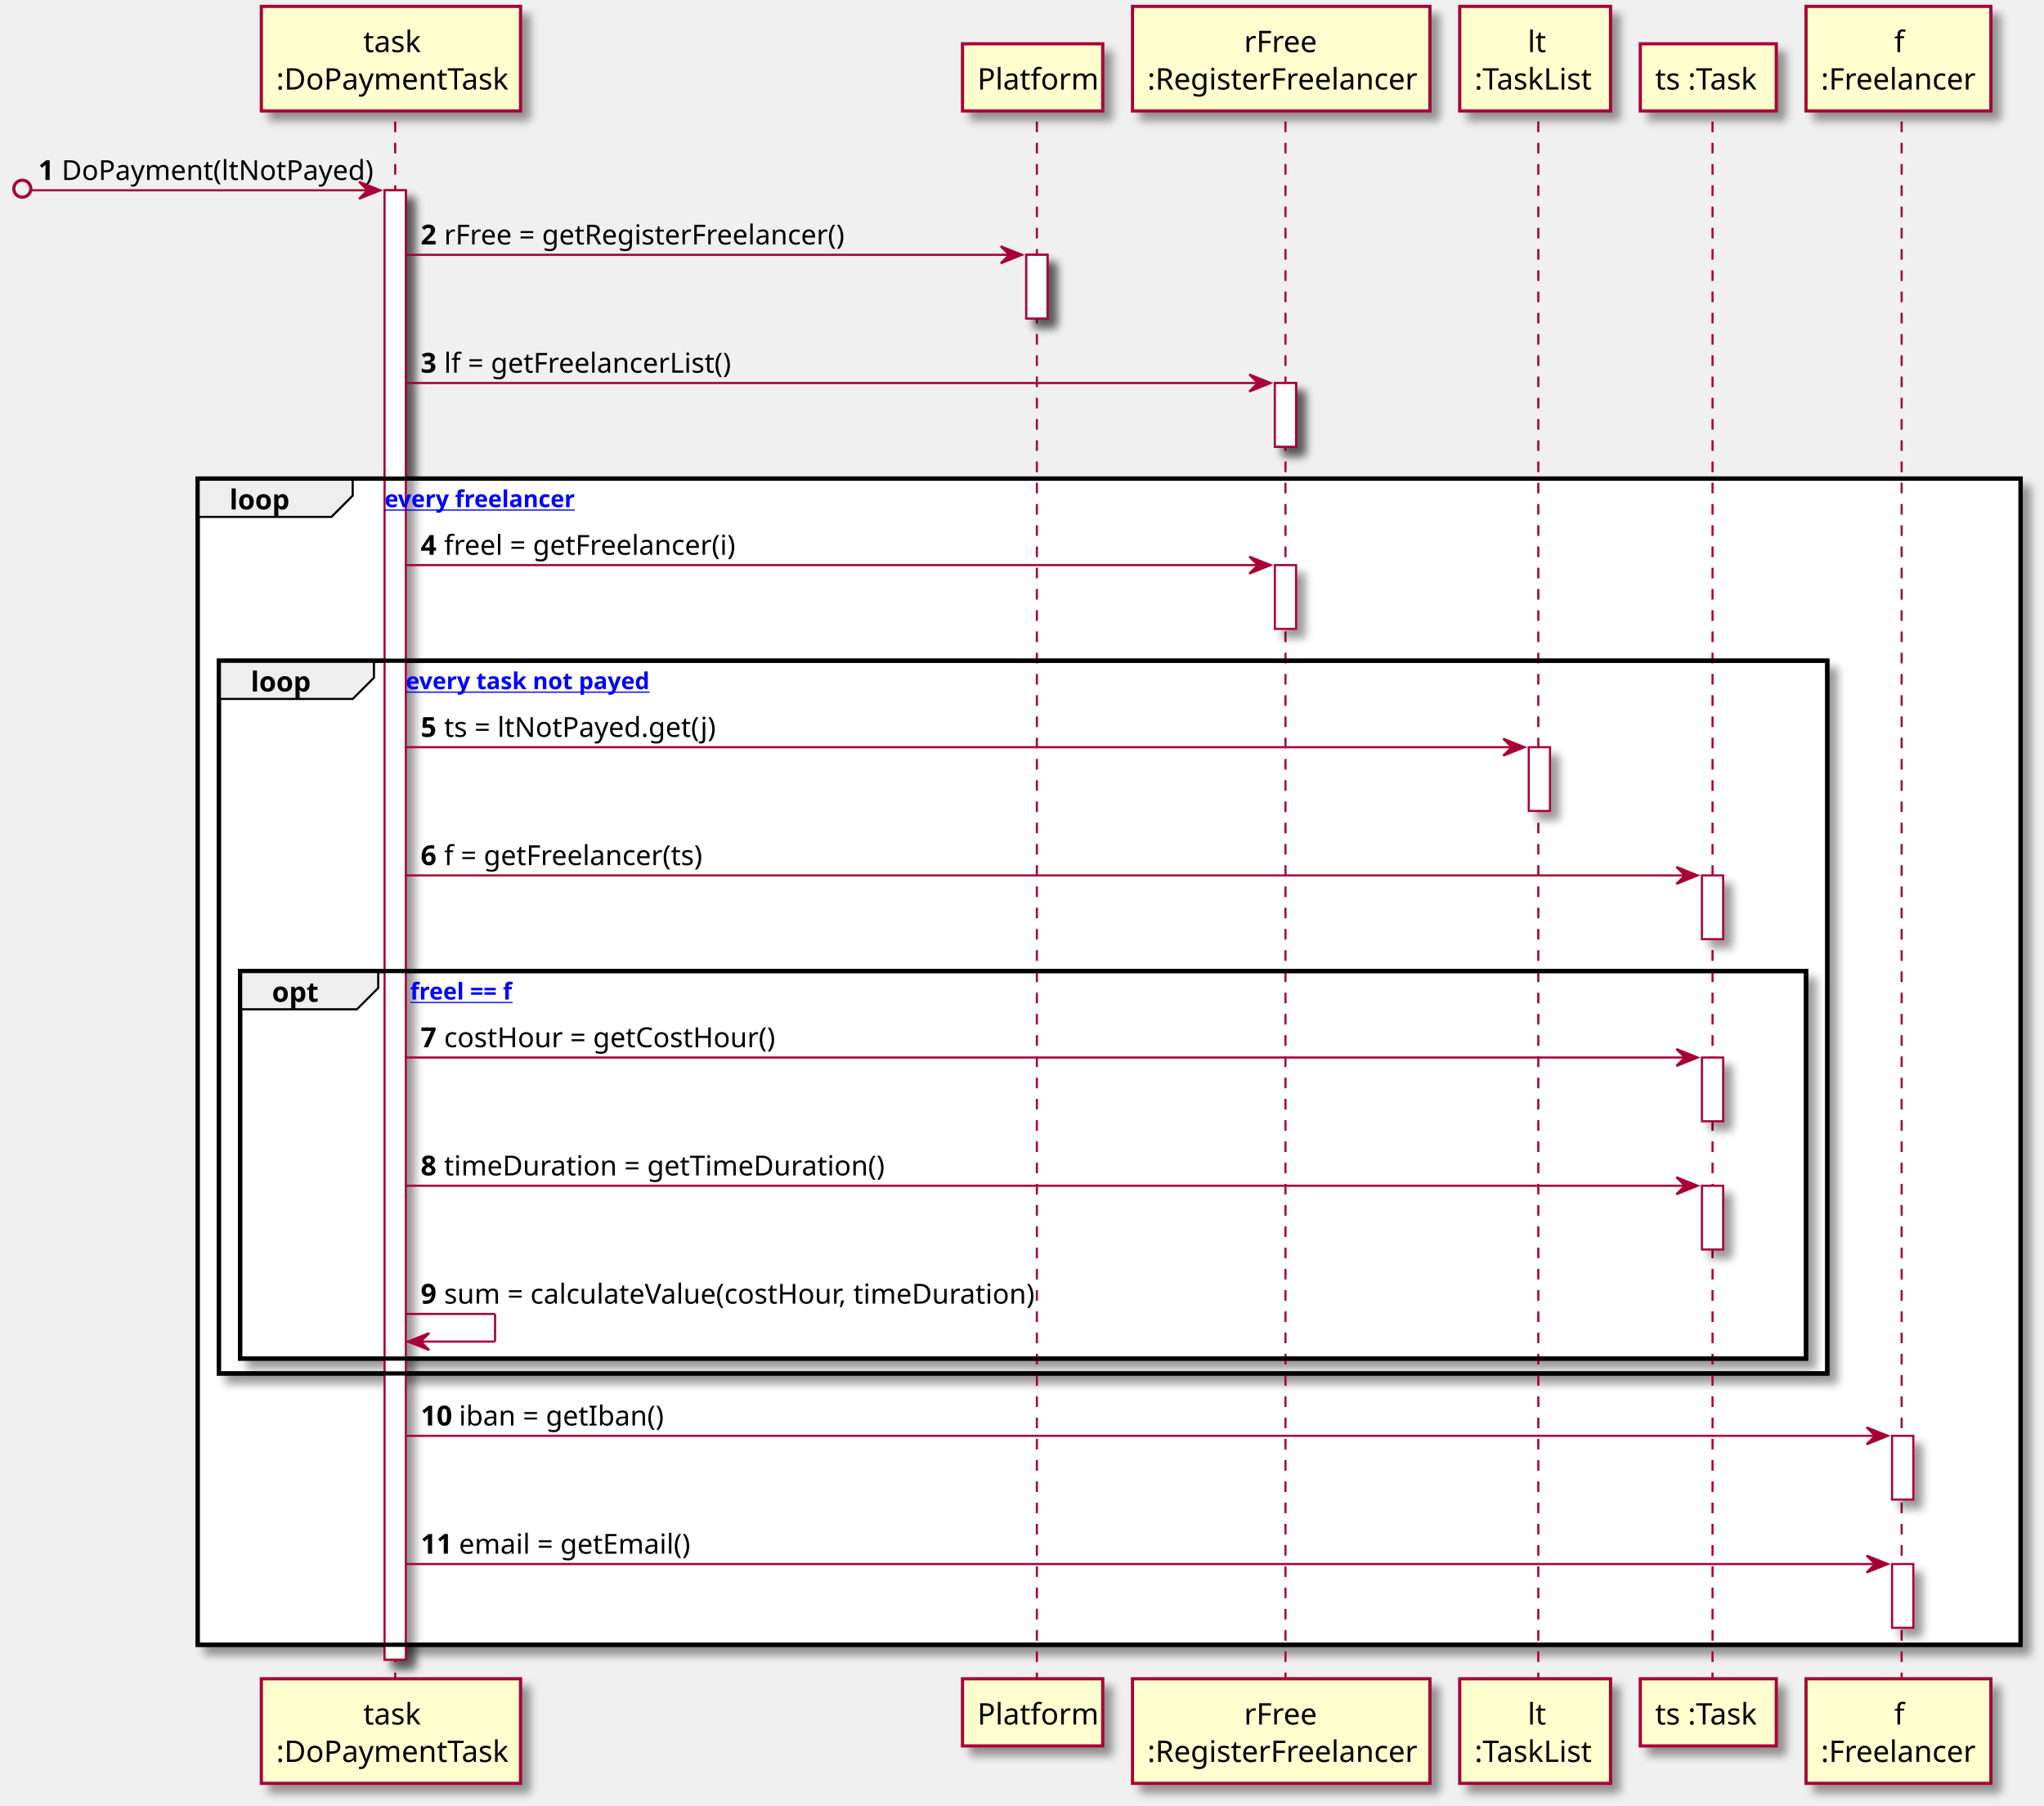
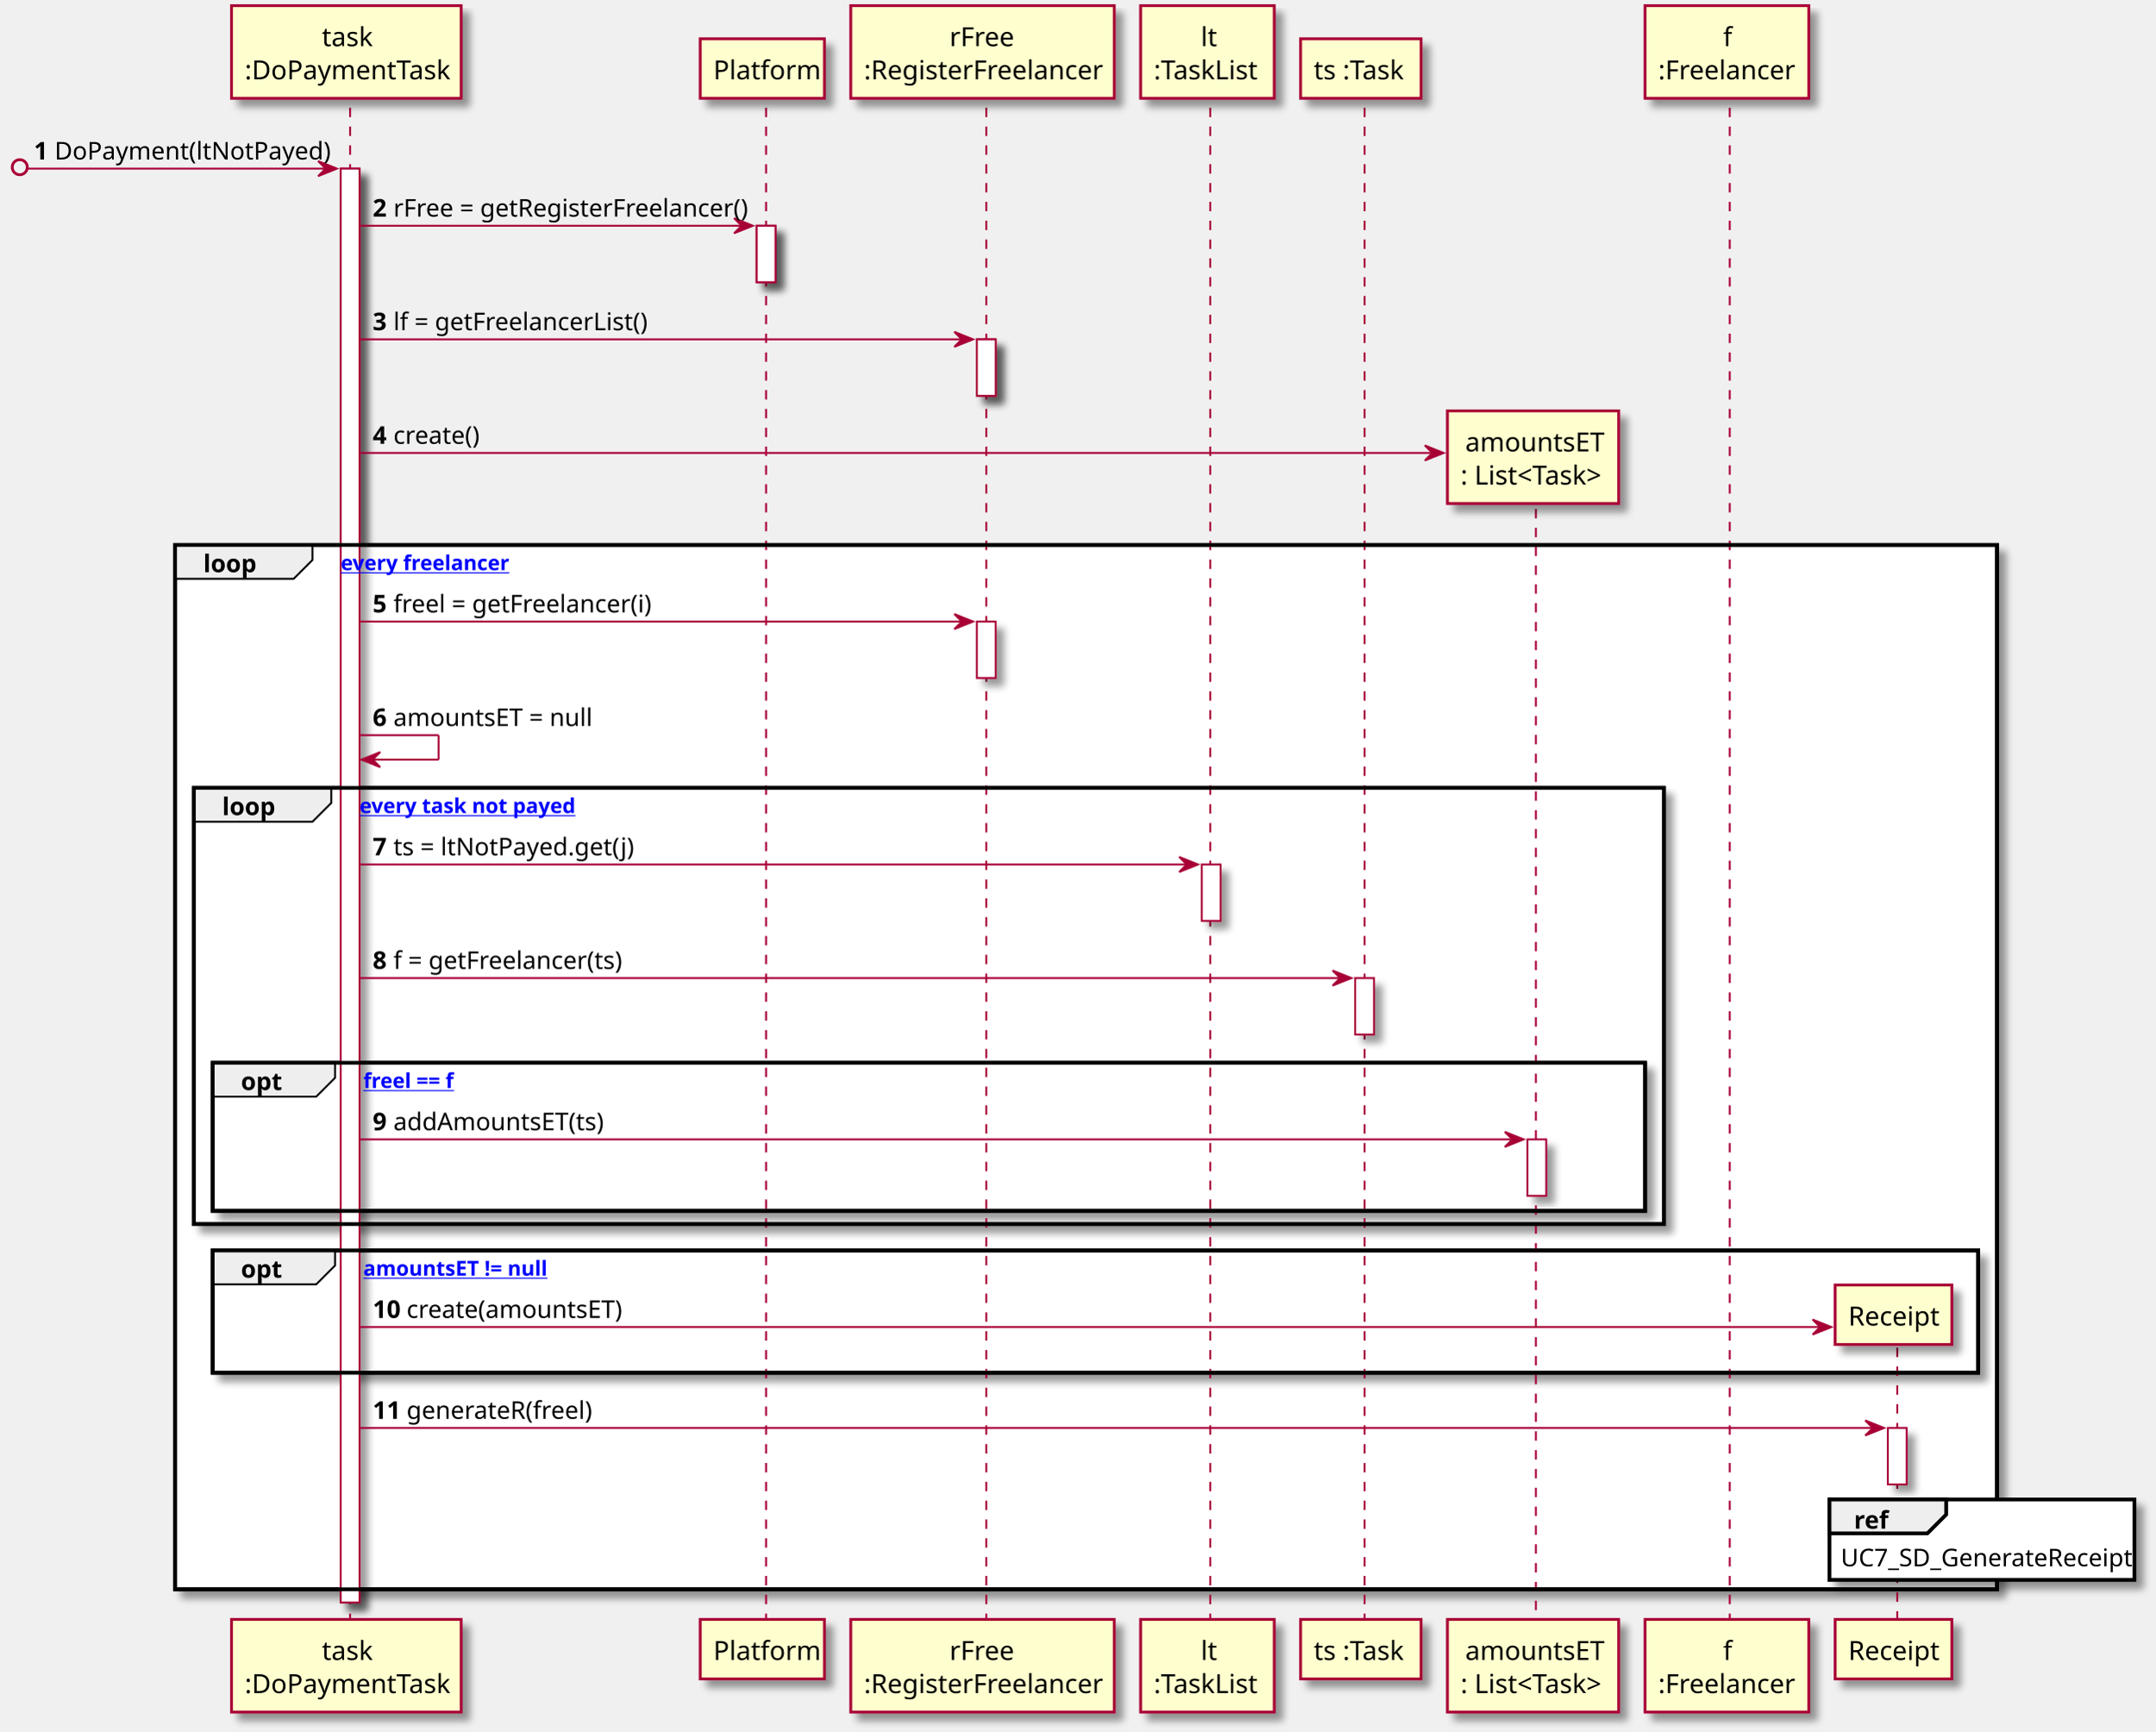
- <svg xmlns="http://www.w3.org/2000/svg" xmlns:xlink="http://www.w3.org/1999/xlink" contentScriptType="application/ecmascript" contentStyleType="text/css" height="850px" preserveAspectRatio="none" style="width:962px;height:850px;" version="1.1" viewBox="0 0 962 850" width="962px" zoomAndPan="magnify">
+ <svg xmlns="http://www.w3.org/2000/svg" xmlns:xlink="http://www.w3.org/1999/xlink" contentScriptType="application/ecmascript" contentStyleType="text/css" height="920px" preserveAspectRatio="none" style="width:1145px;height:920px;" version="1.1" viewBox="0 0 1145 920" width="1145px" zoomAndPan="magnify">
  <defs>
-     <filter height="300%" id="f1hlahaw2li0ty" width="300%" x="-1" y="-1">
+     <filter height="300%" id="fxwa7k1x0fayd" width="300%" x="-1" y="-1">
      <feGaussianBlur result="blurOut" stdDeviation="2.0" />
      <feColorMatrix in="blurOut" result="blurOut2" type="matrix" values="0 0 0 0 0 0 0 0 0 0 0 0 0 0 0 0 0 0 .4 0" />
      <feOffset dx="4.0" dy="4.0" in="blurOut2" result="blurOut3" />
      <feBlend in="SourceGraphic" in2="blurOut3" mode="normal" />
    </filter>
  </defs>
  <g>
-     <rect fill="#FFFFFF" filter="url(#f1hlahaw2li0ty)" height="691.57" style="stroke: #A80036; stroke-width: 1.0;" width="10" x="181" y="89.57" />
-     <rect fill="#FFFFFF" filter="url(#f1hlahaw2li0ty)" height="30" style="stroke: #A80036; stroke-width: 1.0;" width="10" x="483" y="119.922" />
-     <rect fill="#FFFFFF" filter="url(#f1hlahaw2li0ty)" height="30" style="stroke: #A80036; stroke-width: 1.0;" width="10" x="600" y="180.273" />
-     <rect fill="#FFFFFF" filter="url(#f1hlahaw2li0ty)" height="30" style="stroke: #A80036; stroke-width: 1.0;" width="10" x="600" y="265.977" />
-     <rect fill="#FFFFFF" filter="url(#f1hlahaw2li0ty)" height="30" style="stroke: #A80036; stroke-width: 1.0;" width="10" x="719.5" y="351.68" />
-     <rect fill="#FFFFFF" filter="url(#f1hlahaw2li0ty)" height="30" style="stroke: #A80036; stroke-width: 1.0;" width="10" x="801" y="412.031" />
-     <rect fill="#FFFFFF" filter="url(#f1hlahaw2li0ty)" height="30" style="stroke: #A80036; stroke-width: 1.0;" width="10" x="801" y="497.734" />
-     <rect fill="#FFFFFF" filter="url(#f1hlahaw2li0ty)" height="30" style="stroke: #A80036; stroke-width: 1.0;" width="10" x="801" y="558.086" />
-     <rect fill="#FFFFFF" filter="url(#f1hlahaw2li0ty)" height="30" style="stroke: #A80036; stroke-width: 1.0;" width="10" x="890.5" y="675.789" />
-     <rect fill="#FFFFFF" filter="url(#f1hlahaw2li0ty)" height="30" style="stroke: #A80036; stroke-width: 1.0;" width="10" x="890.5" y="736.141" />
-     <rect fill="#FFFFFF" filter="url(#f1hlahaw2li0ty)" height="548.867" style="stroke: #000000; stroke-width: 2.0;" width="858" x="93" y="225.273" />
-     <rect fill="#FFFFFF" filter="url(#f1hlahaw2li0ty)" height="335.461" style="stroke: #000000; stroke-width: 2.0;" width="757" x="103" y="310.977" />
-     <rect fill="#FFFFFF" filter="url(#f1hlahaw2li0ty)" height="182.406" style="stroke: #000000; stroke-width: 2.0;" width="737" x="113" y="457.031" />
-     <line style="stroke: #A80036; stroke-width: 1.0; stroke-dasharray: 5.0,5.0;" x1="186" x2="186" y1="57.219" y2="791.141" />
-     <line style="stroke: #A80036; stroke-width: 1.0; stroke-dasharray: 5.0,5.0;" x1="488" x2="488" y1="57.219" y2="791.141" />
-     <line style="stroke: #A80036; stroke-width: 1.0; stroke-dasharray: 5.0,5.0;" x1="605" x2="605" y1="57.219" y2="791.141" />
-     <line style="stroke: #A80036; stroke-width: 1.0; stroke-dasharray: 5.0,5.0;" x1="724" x2="724" y1="57.219" y2="791.141" />
-     <line style="stroke: #A80036; stroke-width: 1.0; stroke-dasharray: 5.0,5.0;" x1="806" x2="806" y1="57.219" y2="791.141" />
-     <line style="stroke: #A80036; stroke-width: 1.0; stroke-dasharray: 5.0,5.0;" x1="895" x2="895" y1="57.219" y2="791.141" />
-     <rect fill="#FEFECE" filter="url(#f1hlahaw2li0ty)" height="49.219" style="stroke: #A80036; stroke-width: 1.5;" width="122" x="123" y="3" />
+     <rect fill="#FFFFFF" filter="url(#fxwa7k1x0fayd)" height="761.75" style="stroke: #A80036; stroke-width: 1.0;" width="10" x="181" y="89.57" />
+     <rect fill="#FFFFFF" filter="url(#fxwa7k1x0fayd)" height="30" style="stroke: #A80036; stroke-width: 1.0;" width="10" x="402" y="119.922" />
+     <rect fill="#FFFFFF" filter="url(#fxwa7k1x0fayd)" height="30" style="stroke: #A80036; stroke-width: 1.0;" width="10" x="519" y="180.273" />
+     <rect fill="#FFFFFF" filter="url(#fxwa7k1x0fayd)" height="30" style="stroke: #A80036; stroke-width: 1.0;" width="10" x="519" y="330.195" />
+     <rect fill="#FFFFFF" filter="url(#fxwa7k1x0fayd)" height="30" style="stroke: #A80036; stroke-width: 1.0;" width="10" x="638.5" y="459.25" />
+     <rect fill="#FFFFFF" filter="url(#fxwa7k1x0fayd)" height="30" style="stroke: #A80036; stroke-width: 1.0;" width="10" x="720" y="519.602" />
+     <rect fill="#FFFFFF" filter="url(#fxwa7k1x0fayd)" height="30" style="stroke: #A80036; stroke-width: 1.0;" width="10" x="811.5" y="605.305" />
+     <rect fill="#FFFFFF" filter="url(#fxwa7k1x0fayd)" height="30" style="stroke: #A80036; stroke-width: 1.0;" width="10" x="1003" y="758.617" />
+     <rect fill="#FFFFFF" filter="url(#fxwa7k1x0fayd)" height="554.828" style="stroke: #000000; stroke-width: 2.0;" width="968" x="93" y="289.492" />
+     <rect fill="#FFFFFF" filter="url(#fxwa7k1x0fayd)" height="231.758" style="stroke: #000000; stroke-width: 2.0;" width="781" x="103" y="418.547" />
+     <rect fill="#FFFFFF" filter="url(#fxwa7k1x0fayd)" height="78.703" style="stroke: #000000; stroke-width: 2.0;" width="761" x="113" y="564.602" />
+     <rect fill="#FFFFFF" filter="url(#fxwa7k1x0fayd)" height="64.961" style="stroke: #000000; stroke-width: 2.0;" width="938" x="113" y="664.305" />
+     <line style="stroke: #A80036; stroke-width: 1.0; stroke-dasharray: 5.0,5.0;" x1="186" x2="186" y1="57.219" y2="861.32" />
+     <line style="stroke: #A80036; stroke-width: 1.0; stroke-dasharray: 5.0,5.0;" x1="407" x2="407" y1="57.219" y2="861.32" />
+     <line style="stroke: #A80036; stroke-width: 1.0; stroke-dasharray: 5.0,5.0;" x1="524" x2="524" y1="57.219" y2="861.32" />
+     <line style="stroke: #A80036; stroke-width: 1.0; stroke-dasharray: 5.0,5.0;" x1="643" x2="643" y1="57.219" y2="861.32" />
+     <line style="stroke: #A80036; stroke-width: 1.0; stroke-dasharray: 5.0,5.0;" x1="725" x2="725" y1="57.219" y2="861.32" />
+     <line style="stroke: #A80036; stroke-width: 1.0; stroke-dasharray: 5.0,5.0;" x1="816" x2="816" y1="260.383" y2="861.32" />
+     <line style="stroke: #A80036; stroke-width: 1.0; stroke-dasharray: 5.0,5.0;" x1="919" x2="919" y1="57.219" y2="861.32" />
+     <line style="stroke: #A80036; stroke-width: 1.0; stroke-dasharray: 5.0,5.0;" x1="1008" x2="1008" y1="715.961" y2="861.32" />
+     <rect fill="#FEFECE" filter="url(#fxwa7k1x0fayd)" height="49.219" style="stroke: #A80036; stroke-width: 1.5;" width="122" x="123" y="3" />
    <text fill="#000000" font-family="sans-serif" font-size="14" lengthAdjust="spacingAndGlyphs" textLength="26" x="171" y="24.533">task</text>
    <text fill="#000000" font-family="sans-serif" font-size="14" lengthAdjust="spacingAndGlyphs" textLength="108" x="130" y="42.143">:DoPaymentTask</text>
-     <rect fill="#FEFECE" filter="url(#f1hlahaw2li0ty)" height="49.219" style="stroke: #A80036; stroke-width: 1.5;" width="122" x="123" y="790.141" />
-     <text fill="#000000" font-family="sans-serif" font-size="14" lengthAdjust="spacingAndGlyphs" textLength="26" x="171" y="811.674">task</text>
-     <text fill="#000000" font-family="sans-serif" font-size="14" lengthAdjust="spacingAndGlyphs" textLength="108" x="130" y="829.283">:DoPaymentTask</text>
-     <rect fill="#FEFECE" filter="url(#f1hlahaw2li0ty)" height="31.609" style="stroke: #A80036; stroke-width: 1.5;" width="66" x="453" y="20.609" />
-     <text fill="#000000" font-family="sans-serif" font-size="14" lengthAdjust="spacingAndGlyphs" textLength="52" x="460" y="42.143">Platform</text>
-     <rect fill="#FEFECE" filter="url(#f1hlahaw2li0ty)" height="31.609" style="stroke: #A80036; stroke-width: 1.5;" width="66" x="453" y="790.141" />
-     <text fill="#000000" font-family="sans-serif" font-size="14" lengthAdjust="spacingAndGlyphs" textLength="52" x="460" y="811.674">Platform</text>
-     <rect fill="#FEFECE" filter="url(#f1hlahaw2li0ty)" height="49.219" style="stroke: #A80036; stroke-width: 1.5;" width="140" x="533" y="3" />
-     <text fill="#000000" font-family="sans-serif" font-size="14" lengthAdjust="spacingAndGlyphs" textLength="35" x="585.5" y="24.533">rFree</text>
-     <text fill="#000000" font-family="sans-serif" font-size="14" lengthAdjust="spacingAndGlyphs" textLength="126" x="540" y="42.143">:RegisterFreelancer</text>
-     <rect fill="#FEFECE" filter="url(#f1hlahaw2li0ty)" height="49.219" style="stroke: #A80036; stroke-width: 1.5;" width="140" x="533" y="790.141" />
-     <text fill="#000000" font-family="sans-serif" font-size="14" lengthAdjust="spacingAndGlyphs" textLength="35" x="585.5" y="811.674">rFree</text>
-     <text fill="#000000" font-family="sans-serif" font-size="14" lengthAdjust="spacingAndGlyphs" textLength="126" x="540" y="829.283">:RegisterFreelancer</text>
-     <rect fill="#FEFECE" filter="url(#f1hlahaw2li0ty)" height="49.219" style="stroke: #A80036; stroke-width: 1.5;" width="71" x="687" y="3" />
-     <text fill="#000000" font-family="sans-serif" font-size="14" lengthAdjust="spacingAndGlyphs" textLength="7" x="719" y="24.533">lt</text>
-     <text fill="#000000" font-family="sans-serif" font-size="14" lengthAdjust="spacingAndGlyphs" textLength="57" x="694" y="42.143">:TaskList</text>
-     <rect fill="#FEFECE" filter="url(#f1hlahaw2li0ty)" height="49.219" style="stroke: #A80036; stroke-width: 1.5;" width="71" x="687" y="790.141" />
-     <text fill="#000000" font-family="sans-serif" font-size="14" lengthAdjust="spacingAndGlyphs" textLength="7" x="719" y="811.674">lt</text>
-     <text fill="#000000" font-family="sans-serif" font-size="14" lengthAdjust="spacingAndGlyphs" textLength="57" x="694" y="829.283">:TaskList</text>
-     <rect fill="#FEFECE" filter="url(#f1hlahaw2li0ty)" height="31.609" style="stroke: #A80036; stroke-width: 1.5;" width="64" x="772" y="20.609" />
-     <text fill="#000000" font-family="sans-serif" font-size="14" lengthAdjust="spacingAndGlyphs" textLength="50" x="779" y="42.143">ts :Task</text>
-     <rect fill="#FEFECE" filter="url(#f1hlahaw2li0ty)" height="31.609" style="stroke: #A80036; stroke-width: 1.5;" width="64" x="772" y="790.141" />
-     <text fill="#000000" font-family="sans-serif" font-size="14" lengthAdjust="spacingAndGlyphs" textLength="50" x="779" y="811.674">ts :Task</text>
-     <rect fill="#FEFECE" filter="url(#f1hlahaw2li0ty)" height="49.219" style="stroke: #A80036; stroke-width: 1.5;" width="87" x="850" y="3" />
-     <text fill="#000000" font-family="sans-serif" font-size="14" lengthAdjust="spacingAndGlyphs" textLength="4" x="891.5" y="24.533">f</text>
-     <text fill="#000000" font-family="sans-serif" font-size="14" lengthAdjust="spacingAndGlyphs" textLength="73" x="857" y="42.143">:Freelancer</text>
-     <rect fill="#FEFECE" filter="url(#f1hlahaw2li0ty)" height="49.219" style="stroke: #A80036; stroke-width: 1.5;" width="87" x="850" y="790.141" />
-     <text fill="#000000" font-family="sans-serif" font-size="14" lengthAdjust="spacingAndGlyphs" textLength="4" x="891.5" y="811.674">f</text>
-     <text fill="#000000" font-family="sans-serif" font-size="14" lengthAdjust="spacingAndGlyphs" textLength="73" x="857" y="829.283">:Freelancer</text>
-     <rect fill="#FFFFFF" filter="url(#f1hlahaw2li0ty)" height="691.57" style="stroke: #A80036; stroke-width: 1.0;" width="10" x="181" y="89.57" />
-     <rect fill="#FFFFFF" filter="url(#f1hlahaw2li0ty)" height="30" style="stroke: #A80036; stroke-width: 1.0;" width="10" x="483" y="119.922" />
-     <rect fill="#FFFFFF" filter="url(#f1hlahaw2li0ty)" height="30" style="stroke: #A80036; stroke-width: 1.0;" width="10" x="600" y="180.273" />
-     <rect fill="#FFFFFF" filter="url(#f1hlahaw2li0ty)" height="30" style="stroke: #A80036; stroke-width: 1.0;" width="10" x="600" y="265.977" />
-     <rect fill="#FFFFFF" filter="url(#f1hlahaw2li0ty)" height="30" style="stroke: #A80036; stroke-width: 1.0;" width="10" x="719.5" y="351.68" />
-     <rect fill="#FFFFFF" filter="url(#f1hlahaw2li0ty)" height="30" style="stroke: #A80036; stroke-width: 1.0;" width="10" x="801" y="412.031" />
-     <rect fill="#FFFFFF" filter="url(#f1hlahaw2li0ty)" height="30" style="stroke: #A80036; stroke-width: 1.0;" width="10" x="801" y="497.734" />
-     <rect fill="#FFFFFF" filter="url(#f1hlahaw2li0ty)" height="30" style="stroke: #A80036; stroke-width: 1.0;" width="10" x="801" y="558.086" />
-     <rect fill="#FFFFFF" filter="url(#f1hlahaw2li0ty)" height="30" style="stroke: #A80036; stroke-width: 1.0;" width="10" x="890.5" y="675.789" />
-     <rect fill="#FFFFFF" filter="url(#f1hlahaw2li0ty)" height="30" style="stroke: #A80036; stroke-width: 1.0;" width="10" x="890.5" y="736.141" />
+     <rect fill="#FEFECE" filter="url(#fxwa7k1x0fayd)" height="49.219" style="stroke: #A80036; stroke-width: 1.5;" width="122" x="123" y="860.32" />
+     <text fill="#000000" font-family="sans-serif" font-size="14" lengthAdjust="spacingAndGlyphs" textLength="26" x="171" y="881.854">task</text>
+     <text fill="#000000" font-family="sans-serif" font-size="14" lengthAdjust="spacingAndGlyphs" textLength="108" x="130" y="899.463">:DoPaymentTask</text>
+     <rect fill="#FEFECE" filter="url(#fxwa7k1x0fayd)" height="31.609" style="stroke: #A80036; stroke-width: 1.5;" width="66" x="372" y="20.609" />
+     <text fill="#000000" font-family="sans-serif" font-size="14" lengthAdjust="spacingAndGlyphs" textLength="52" x="379" y="42.143">Platform</text>
+     <rect fill="#FEFECE" filter="url(#fxwa7k1x0fayd)" height="31.609" style="stroke: #A80036; stroke-width: 1.5;" width="66" x="372" y="860.32" />
+     <text fill="#000000" font-family="sans-serif" font-size="14" lengthAdjust="spacingAndGlyphs" textLength="52" x="379" y="881.854">Platform</text>
+     <rect fill="#FEFECE" filter="url(#fxwa7k1x0fayd)" height="49.219" style="stroke: #A80036; stroke-width: 1.5;" width="140" x="452" y="3" />
+     <text fill="#000000" font-family="sans-serif" font-size="14" lengthAdjust="spacingAndGlyphs" textLength="35" x="504.5" y="24.533">rFree</text>
+     <text fill="#000000" font-family="sans-serif" font-size="14" lengthAdjust="spacingAndGlyphs" textLength="126" x="459" y="42.143">:RegisterFreelancer</text>
+     <rect fill="#FEFECE" filter="url(#fxwa7k1x0fayd)" height="49.219" style="stroke: #A80036; stroke-width: 1.5;" width="140" x="452" y="860.32" />
+     <text fill="#000000" font-family="sans-serif" font-size="14" lengthAdjust="spacingAndGlyphs" textLength="35" x="504.5" y="881.854">rFree</text>
+     <text fill="#000000" font-family="sans-serif" font-size="14" lengthAdjust="spacingAndGlyphs" textLength="126" x="459" y="899.463">:RegisterFreelancer</text>
+     <rect fill="#FEFECE" filter="url(#fxwa7k1x0fayd)" height="49.219" style="stroke: #A80036; stroke-width: 1.5;" width="71" x="606" y="3" />
+     <text fill="#000000" font-family="sans-serif" font-size="14" lengthAdjust="spacingAndGlyphs" textLength="7" x="638" y="24.533">lt</text>
+     <text fill="#000000" font-family="sans-serif" font-size="14" lengthAdjust="spacingAndGlyphs" textLength="57" x="613" y="42.143">:TaskList</text>
+     <rect fill="#FEFECE" filter="url(#fxwa7k1x0fayd)" height="49.219" style="stroke: #A80036; stroke-width: 1.5;" width="71" x="606" y="860.32" />
+     <text fill="#000000" font-family="sans-serif" font-size="14" lengthAdjust="spacingAndGlyphs" textLength="7" x="638" y="881.854">lt</text>
+     <text fill="#000000" font-family="sans-serif" font-size="14" lengthAdjust="spacingAndGlyphs" textLength="57" x="613" y="899.463">:TaskList</text>
+     <rect fill="#FEFECE" filter="url(#fxwa7k1x0fayd)" height="31.609" style="stroke: #A80036; stroke-width: 1.5;" width="64" x="691" y="20.609" />
+     <text fill="#000000" font-family="sans-serif" font-size="14" lengthAdjust="spacingAndGlyphs" textLength="50" x="698" y="42.143">ts :Task</text>
+     <rect fill="#FEFECE" filter="url(#fxwa7k1x0fayd)" height="31.609" style="stroke: #A80036; stroke-width: 1.5;" width="64" x="691" y="860.32" />
+     <text fill="#000000" font-family="sans-serif" font-size="14" lengthAdjust="spacingAndGlyphs" textLength="50" x="698" y="881.854">ts :Task</text>
+     <rect fill="#FEFECE" filter="url(#fxwa7k1x0fayd)" height="49.219" style="stroke: #A80036; stroke-width: 1.5;" width="91" x="769" y="860.32" />
+     <text fill="#000000" font-family="sans-serif" font-size="14" lengthAdjust="spacingAndGlyphs" textLength="72" x="778.5" y="881.854">amountsET</text>
+     <text fill="#000000" font-family="sans-serif" font-size="14" lengthAdjust="spacingAndGlyphs" textLength="77" x="776" y="899.463">: List&lt;Task&gt;</text>
+     <rect fill="#FEFECE" filter="url(#fxwa7k1x0fayd)" height="49.219" style="stroke: #A80036; stroke-width: 1.5;" width="87" x="874" y="3" />
+     <text fill="#000000" font-family="sans-serif" font-size="14" lengthAdjust="spacingAndGlyphs" textLength="4" x="915.5" y="24.533">f</text>
+     <text fill="#000000" font-family="sans-serif" font-size="14" lengthAdjust="spacingAndGlyphs" textLength="73" x="881" y="42.143">:Freelancer</text>
+     <rect fill="#FEFECE" filter="url(#fxwa7k1x0fayd)" height="49.219" style="stroke: #A80036; stroke-width: 1.5;" width="87" x="874" y="860.32" />
+     <text fill="#000000" font-family="sans-serif" font-size="14" lengthAdjust="spacingAndGlyphs" textLength="4" x="915.5" y="881.854">f</text>
+     <text fill="#000000" font-family="sans-serif" font-size="14" lengthAdjust="spacingAndGlyphs" textLength="73" x="881" y="899.463">:Freelancer</text>
+     <rect fill="#FEFECE" filter="url(#fxwa7k1x0fayd)" height="31.609" style="stroke: #A80036; stroke-width: 1.5;" width="62" x="975" y="860.32" />
+     <text fill="#000000" font-family="sans-serif" font-size="14" lengthAdjust="spacingAndGlyphs" textLength="48" x="982" y="881.854">Receipt</text>
+     <rect fill="#FFFFFF" filter="url(#fxwa7k1x0fayd)" height="761.75" style="stroke: #A80036; stroke-width: 1.0;" width="10" x="181" y="89.57" />
+     <rect fill="#FFFFFF" filter="url(#fxwa7k1x0fayd)" height="30" style="stroke: #A80036; stroke-width: 1.0;" width="10" x="402" y="119.922" />
+     <rect fill="#FFFFFF" filter="url(#fxwa7k1x0fayd)" height="30" style="stroke: #A80036; stroke-width: 1.0;" width="10" x="519" y="180.273" />
+     <rect fill="#FFFFFF" filter="url(#fxwa7k1x0fayd)" height="30" style="stroke: #A80036; stroke-width: 1.0;" width="10" x="519" y="330.195" />
+     <rect fill="#FFFFFF" filter="url(#fxwa7k1x0fayd)" height="30" style="stroke: #A80036; stroke-width: 1.0;" width="10" x="638.5" y="459.25" />
+     <rect fill="#FFFFFF" filter="url(#fxwa7k1x0fayd)" height="30" style="stroke: #A80036; stroke-width: 1.0;" width="10" x="720" y="519.602" />
+     <rect fill="#FFFFFF" filter="url(#fxwa7k1x0fayd)" height="30" style="stroke: #A80036; stroke-width: 1.0;" width="10" x="811.5" y="605.305" />
+     <rect fill="#FFFFFF" filter="url(#fxwa7k1x0fayd)" height="30" style="stroke: #A80036; stroke-width: 1.0;" width="10" x="1003" y="758.617" />
    <ellipse cx="10.5" cy="88.82" fill="none" rx="4" ry="4" style="stroke: #A80036; stroke-width: 1.5;" />
    <polygon fill="#A80036" points="169,85.57,179,89.57,169,93.57,173,89.57" style="stroke: #A80036; stroke-width: 1.0;" />
    <line style="stroke: #A80036; stroke-width: 1.0;" x1="15" x2="175" y1="89.57" y2="89.57" />
    <text fill="#000000" font-family="sans-serif" font-size="13" font-weight="bold" lengthAdjust="spacingAndGlyphs" textLength="7" x="18" y="84.714">1</text>
    <text fill="#000000" font-family="sans-serif" font-size="13" lengthAdjust="spacingAndGlyphs" textLength="140" x="29" y="84.714">DoPayment(ltNotPayed)</text>
-     <polygon fill="#A80036" points="471,115.922,481,119.922,471,123.922,475,119.922" style="stroke: #A80036; stroke-width: 1.0;" />
-     <line style="stroke: #A80036; stroke-width: 1.0;" x1="191" x2="477" y1="119.922" y2="119.922" />
+     <polygon fill="#A80036" points="390,115.922,400,119.922,390,123.922,394,119.922" style="stroke: #A80036; stroke-width: 1.0;" />
+     <line style="stroke: #A80036; stroke-width: 1.0;" x1="191" x2="396" y1="119.922" y2="119.922" />
    <text fill="#000000" font-family="sans-serif" font-size="13" font-weight="bold" lengthAdjust="spacingAndGlyphs" textLength="7" x="198" y="115.065">2</text>
    <text fill="#000000" font-family="sans-serif" font-size="13" lengthAdjust="spacingAndGlyphs" textLength="181" x="209" y="115.065">rFree = getRegisterFreelancer()</text>
-     <polygon fill="#A80036" points="588,176.273,598,180.273,588,184.273,592,180.273" style="stroke: #A80036; stroke-width: 1.0;" />
-     <line style="stroke: #A80036; stroke-width: 1.0;" x1="191" x2="594" y1="180.273" y2="180.273" />
+     <polygon fill="#A80036" points="507,176.273,517,180.273,507,184.273,511,180.273" style="stroke: #A80036; stroke-width: 1.0;" />
+     <line style="stroke: #A80036; stroke-width: 1.0;" x1="191" x2="513" y1="180.273" y2="180.273" />
    <text fill="#000000" font-family="sans-serif" font-size="13" font-weight="bold" lengthAdjust="spacingAndGlyphs" textLength="7" x="198" y="175.417">3</text>
    <text fill="#000000" font-family="sans-serif" font-size="13" lengthAdjust="spacingAndGlyphs" textLength="130" x="209" y="175.417">lf = getFreelancerList()</text>
-     <path d="M93,225.273 L166,225.273 L166,233.273 L156,243.273 L93,243.273 L93,225.273 " fill="#EEEEEE" style="stroke: #000000; stroke-width: 1.0;" />
-     <rect fill="none" height="548.867" style="stroke: #000000; stroke-width: 2.0;" width="858" x="93" y="225.273" />
-     <text fill="#000000" font-family="sans-serif" font-size="13" font-weight="bold" lengthAdjust="spacingAndGlyphs" textLength="28" x="108" y="239.769">loop</text>
+     <polygon fill="#A80036" points="757,236.625,767,240.625,757,244.625,761,240.625" style="stroke: #A80036; stroke-width: 1.0;" />
+     <line style="stroke: #A80036; stroke-width: 1.0;" x1="191" x2="763" y1="240.625" y2="240.625" />
+     <text fill="#000000" font-family="sans-serif" font-size="13" font-weight="bold" lengthAdjust="spacingAndGlyphs" textLength="7" x="198" y="235.769">4</text>
+     <text fill="#000000" font-family="sans-serif" font-size="13" lengthAdjust="spacingAndGlyphs" textLength="44" x="209" y="235.769">create()</text>
+     <rect fill="#FEFECE" filter="url(#fxwa7k1x0fayd)" height="49.219" style="stroke: #A80036; stroke-width: 1.5;" width="91" x="769" y="218.273" />
+     <text fill="#000000" font-family="sans-serif" font-size="14" lengthAdjust="spacingAndGlyphs" textLength="72" x="778.5" y="239.807">amountsET</text>
+     <text fill="#000000" font-family="sans-serif" font-size="14" lengthAdjust="spacingAndGlyphs" textLength="77" x="776" y="257.416">: List&lt;Task&gt;</text>
+     <path d="M93,289.492 L166,289.492 L166,297.492 L156,307.492 L93,307.492 L93,289.492 " fill="#EEEEEE" style="stroke: #000000; stroke-width: 1.0;" />
+     <rect fill="none" height="554.828" style="stroke: #000000; stroke-width: 2.0;" width="968" x="93" y="289.492" />
+     <text fill="#000000" font-family="sans-serif" font-size="13" font-weight="bold" lengthAdjust="spacingAndGlyphs" textLength="28" x="108" y="303.987">loop</text>
    <a href="for" target="_top" title="for" xlink:actuate="onRequest" xlink:href="for" xlink:show="new" xlink:title="for" xlink:type="simple">
-       <text fill="#0000FF" font-family="sans-serif" font-size="11" font-weight="bold" lengthAdjust="spacingAndGlyphs" text-decoration="underline" textLength="91" x="181" y="238.692">every freelancer</text>
+       <text fill="#0000FF" font-family="sans-serif" font-size="11" font-weight="bold" lengthAdjust="spacingAndGlyphs" text-decoration="underline" textLength="91" x="181" y="302.911">every freelancer</text>
    </a>
-     <polygon fill="#A80036" points="588,261.977,598,265.977,588,269.977,592,265.977" style="stroke: #A80036; stroke-width: 1.0;" />
-     <line style="stroke: #A80036; stroke-width: 1.0;" x1="191" x2="594" y1="265.977" y2="265.977" />
-     <text fill="#000000" font-family="sans-serif" font-size="13" font-weight="bold" lengthAdjust="spacingAndGlyphs" textLength="7" x="198" y="261.12">4</text>
-     <text fill="#000000" font-family="sans-serif" font-size="13" lengthAdjust="spacingAndGlyphs" textLength="130" x="209" y="261.12">freel = getFreelancer(i)</text>
-     <path d="M103,310.977 L176,310.977 L176,318.977 L166,328.977 L103,328.977 L103,310.977 " fill="#EEEEEE" style="stroke: #000000; stroke-width: 1.0;" />
-     <rect fill="none" height="335.461" style="stroke: #000000; stroke-width: 2.0;" width="757" x="103" y="310.977" />
-     <text fill="#000000" font-family="sans-serif" font-size="13" font-weight="bold" lengthAdjust="spacingAndGlyphs" textLength="28" x="118" y="325.472">loop</text>
+     <polygon fill="#A80036" points="507,326.195,517,330.195,507,334.195,511,330.195" style="stroke: #A80036; stroke-width: 1.0;" />
+     <line style="stroke: #A80036; stroke-width: 1.0;" x1="191" x2="513" y1="330.195" y2="330.195" />
+     <text fill="#000000" font-family="sans-serif" font-size="13" font-weight="bold" lengthAdjust="spacingAndGlyphs" textLength="7" x="198" y="325.339">5</text>
+     <text fill="#000000" font-family="sans-serif" font-size="13" lengthAdjust="spacingAndGlyphs" textLength="130" x="209" y="325.339">freel = getFreelancer(i)</text>
+     <line style="stroke: #A80036; stroke-width: 1.0;" x1="191" x2="233" y1="390.547" y2="390.547" />
+     <line style="stroke: #A80036; stroke-width: 1.0;" x1="233" x2="233" y1="390.547" y2="403.547" />
+     <line style="stroke: #A80036; stroke-width: 1.0;" x1="192" x2="233" y1="403.547" y2="403.547" />
+     <polygon fill="#A80036" points="202,399.547,192,403.547,202,407.547,198,403.547" style="stroke: #A80036; stroke-width: 1.0;" />
+     <text fill="#000000" font-family="sans-serif" font-size="13" font-weight="bold" lengthAdjust="spacingAndGlyphs" textLength="7" x="198" y="385.69">6</text>
+     <text fill="#000000" font-family="sans-serif" font-size="13" lengthAdjust="spacingAndGlyphs" textLength="102" x="209" y="385.69">amountsET = null</text>
+     <path d="M103,418.547 L176,418.547 L176,426.547 L166,436.547 L103,436.547 L103,418.547 " fill="#EEEEEE" style="stroke: #000000; stroke-width: 1.0;" />
+     <rect fill="none" height="231.758" style="stroke: #000000; stroke-width: 2.0;" width="781" x="103" y="418.547" />
+     <text fill="#000000" font-family="sans-serif" font-size="13" font-weight="bold" lengthAdjust="spacingAndGlyphs" textLength="28" x="118" y="433.042">loop</text>
    <a href="for" target="_top" title="for" xlink:actuate="onRequest" xlink:href="for" xlink:show="new" xlink:title="for" xlink:type="simple">
-       <text fill="#0000FF" font-family="sans-serif" font-size="11" font-weight="bold" lengthAdjust="spacingAndGlyphs" text-decoration="underline" textLength="115" x="191" y="324.396">every task not payed</text>
+       <text fill="#0000FF" font-family="sans-serif" font-size="11" font-weight="bold" lengthAdjust="spacingAndGlyphs" text-decoration="underline" textLength="115" x="191" y="431.966">every task not payed</text>
    </a>
-     <polygon fill="#A80036" points="707.5,347.68,717.5,351.68,707.5,355.68,711.5,351.68" style="stroke: #A80036; stroke-width: 1.0;" />
-     <line style="stroke: #A80036; stroke-width: 1.0;" x1="191" x2="713.5" y1="351.68" y2="351.68" />
-     <text fill="#000000" font-family="sans-serif" font-size="13" font-weight="bold" lengthAdjust="spacingAndGlyphs" textLength="7" x="198" y="346.823">5</text>
-     <text fill="#000000" font-family="sans-serif" font-size="13" lengthAdjust="spacingAndGlyphs" textLength="124" x="209" y="346.823">ts = ltNotPayed.get(j)</text>
-     <polygon fill="#A80036" points="789,408.031,799,412.031,789,416.031,793,412.031" style="stroke: #A80036; stroke-width: 1.0;" />
-     <line style="stroke: #A80036; stroke-width: 1.0;" x1="191" x2="795" y1="412.031" y2="412.031" />
-     <text fill="#000000" font-family="sans-serif" font-size="13" font-weight="bold" lengthAdjust="spacingAndGlyphs" textLength="7" x="198" y="407.175">6</text>
-     <text fill="#000000" font-family="sans-serif" font-size="13" lengthAdjust="spacingAndGlyphs" textLength="117" x="209" y="407.175">f = getFreelancer(ts)</text>
-     <path d="M113,457.031 L178,457.031 L178,465.031 L168,475.031 L113,475.031 L113,457.031 " fill="#EEEEEE" style="stroke: #000000; stroke-width: 1.0;" />
-     <rect fill="none" height="182.406" style="stroke: #000000; stroke-width: 2.0;" width="737" x="113" y="457.031" />
-     <text fill="#000000" font-family="sans-serif" font-size="13" font-weight="bold" lengthAdjust="spacingAndGlyphs" textLength="20" x="128" y="471.526">opt</text>
+     <polygon fill="#A80036" points="626.5,455.25,636.5,459.25,626.5,463.25,630.5,459.25" style="stroke: #A80036; stroke-width: 1.0;" />
+     <line style="stroke: #A80036; stroke-width: 1.0;" x1="191" x2="632.5" y1="459.25" y2="459.25" />
+     <text fill="#000000" font-family="sans-serif" font-size="13" font-weight="bold" lengthAdjust="spacingAndGlyphs" textLength="7" x="198" y="454.394">7</text>
+     <text fill="#000000" font-family="sans-serif" font-size="13" lengthAdjust="spacingAndGlyphs" textLength="124" x="209" y="454.394">ts = ltNotPayed.get(j)</text>
+     <polygon fill="#A80036" points="708,515.602,718,519.602,708,523.602,712,519.602" style="stroke: #A80036; stroke-width: 1.0;" />
+     <line style="stroke: #A80036; stroke-width: 1.0;" x1="191" x2="714" y1="519.602" y2="519.602" />
+     <text fill="#000000" font-family="sans-serif" font-size="13" font-weight="bold" lengthAdjust="spacingAndGlyphs" textLength="7" x="198" y="514.745">8</text>
+     <text fill="#000000" font-family="sans-serif" font-size="13" lengthAdjust="spacingAndGlyphs" textLength="117" x="209" y="514.745">f = getFreelancer(ts)</text>
+     <path d="M113,564.602 L178,564.602 L178,572.602 L168,582.602 L113,582.602 L113,564.602 " fill="#EEEEEE" style="stroke: #000000; stroke-width: 1.0;" />
+     <rect fill="none" height="78.703" style="stroke: #000000; stroke-width: 2.0;" width="761" x="113" y="564.602" />
+     <text fill="#000000" font-family="sans-serif" font-size="13" font-weight="bold" lengthAdjust="spacingAndGlyphs" textLength="20" x="128" y="579.097">opt</text>
    <a href="if" target="_top" title="if" xlink:actuate="onRequest" xlink:href="if" xlink:show="new" xlink:title="if" xlink:type="simple">
-       <text fill="#0000FF" font-family="sans-serif" font-size="11" font-weight="bold" lengthAdjust="spacingAndGlyphs" text-decoration="underline" textLength="48" x="193" y="470.45">freel == f</text>
+       <text fill="#0000FF" font-family="sans-serif" font-size="11" font-weight="bold" lengthAdjust="spacingAndGlyphs" text-decoration="underline" textLength="48" x="193" y="578.02">freel == f</text>
    </a>
-     <polygon fill="#A80036" points="789,493.734,799,497.734,789,501.734,793,497.734" style="stroke: #A80036; stroke-width: 1.0;" />
-     <line style="stroke: #A80036; stroke-width: 1.0;" x1="191" x2="795" y1="497.734" y2="497.734" />
-     <text fill="#000000" font-family="sans-serif" font-size="13" font-weight="bold" lengthAdjust="spacingAndGlyphs" textLength="7" x="198" y="492.878">7</text>
-     <text fill="#000000" font-family="sans-serif" font-size="13" lengthAdjust="spacingAndGlyphs" textLength="148" x="209" y="492.878">costHour = getCostHour()</text>
-     <polygon fill="#A80036" points="789,554.086,799,558.086,789,562.086,793,558.086" style="stroke: #A80036; stroke-width: 1.0;" />
-     <line style="stroke: #A80036; stroke-width: 1.0;" x1="191" x2="795" y1="558.086" y2="558.086" />
-     <text fill="#000000" font-family="sans-serif" font-size="13" font-weight="bold" lengthAdjust="spacingAndGlyphs" textLength="7" x="198" y="553.23">8</text>
-     <text fill="#000000" font-family="sans-serif" font-size="13" lengthAdjust="spacingAndGlyphs" textLength="191" x="209" y="553.23">timeDuration = getTimeDuration()</text>
-     <line style="stroke: #A80036; stroke-width: 1.0;" x1="191" x2="233" y1="618.438" y2="618.438" />
-     <line style="stroke: #A80036; stroke-width: 1.0;" x1="233" x2="233" y1="618.438" y2="631.438" />
-     <line style="stroke: #A80036; stroke-width: 1.0;" x1="192" x2="233" y1="631.438" y2="631.438" />
-     <polygon fill="#A80036" points="202,627.438,192,631.438,202,635.438,198,631.438" style="stroke: #A80036; stroke-width: 1.0;" />
-     <text fill="#000000" font-family="sans-serif" font-size="13" font-weight="bold" lengthAdjust="spacingAndGlyphs" textLength="7" x="198" y="613.581">9</text>
-     <text fill="#000000" font-family="sans-serif" font-size="13" lengthAdjust="spacingAndGlyphs" textLength="267" x="209" y="613.581">sum = calculateValue(costHour, timeDuration)</text>
-     <polygon fill="#A80036" points="878.5,671.789,888.5,675.789,878.5,679.789,882.5,675.789" style="stroke: #A80036; stroke-width: 1.0;" />
-     <line style="stroke: #A80036; stroke-width: 1.0;" x1="191" x2="884.5" y1="675.789" y2="675.789" />
-     <text fill="#000000" font-family="sans-serif" font-size="13" font-weight="bold" lengthAdjust="spacingAndGlyphs" textLength="14" x="198" y="670.933">10</text>
-     <text fill="#000000" font-family="sans-serif" font-size="13" lengthAdjust="spacingAndGlyphs" textLength="90" x="216" y="670.933">iban = getIban()</text>
-     <polygon fill="#A80036" points="878.5,732.141,888.5,736.141,878.5,740.141,882.5,736.141" style="stroke: #A80036; stroke-width: 1.0;" />
-     <line style="stroke: #A80036; stroke-width: 1.0;" x1="191" x2="884.5" y1="736.141" y2="736.141" />
-     <text fill="#000000" font-family="sans-serif" font-size="13" font-weight="bold" lengthAdjust="spacingAndGlyphs" textLength="14" x="198" y="731.284">11</text>
-     <text fill="#000000" font-family="sans-serif" font-size="13" lengthAdjust="spacingAndGlyphs" textLength="106" x="216" y="731.284">email = getEmail()</text>
+     <polygon fill="#A80036" points="799.5,601.305,809.5,605.305,799.5,609.305,803.5,605.305" style="stroke: #A80036; stroke-width: 1.0;" />
+     <line style="stroke: #A80036; stroke-width: 1.0;" x1="191" x2="805.5" y1="605.305" y2="605.305" />
+     <text fill="#000000" font-family="sans-serif" font-size="13" font-weight="bold" lengthAdjust="spacingAndGlyphs" textLength="7" x="198" y="600.448">9</text>
+     <text fill="#000000" font-family="sans-serif" font-size="13" lengthAdjust="spacingAndGlyphs" textLength="108" x="209" y="600.448">addAmountsET(ts)</text>
+     <path d="M113,664.305 L178,664.305 L178,672.305 L168,682.305 L113,682.305 L113,664.305 " fill="#EEEEEE" style="stroke: #000000; stroke-width: 1.0;" />
+     <rect fill="none" height="64.961" style="stroke: #000000; stroke-width: 2.0;" width="938" x="113" y="664.305" />
+     <text fill="#000000" font-family="sans-serif" font-size="13" font-weight="bold" lengthAdjust="spacingAndGlyphs" textLength="20" x="128" y="678.8">opt</text>
+     <a href="if" target="_top" title="if" xlink:actuate="onRequest" xlink:href="if" xlink:show="new" xlink:title="if" xlink:type="simple">
+       <text fill="#0000FF" font-family="sans-serif" font-size="11" font-weight="bold" lengthAdjust="spacingAndGlyphs" text-decoration="underline" textLength="97" x="193" y="677.724">amountsET != null</text>
+     </a>
+     <polygon fill="#A80036" points="963,701.008,973,705.008,963,709.008,967,705.008" style="stroke: #A80036; stroke-width: 1.0;" />
+     <line style="stroke: #A80036; stroke-width: 1.0;" x1="191" x2="969" y1="705.008" y2="705.008" />
+     <text fill="#000000" font-family="sans-serif" font-size="13" font-weight="bold" lengthAdjust="spacingAndGlyphs" textLength="14" x="198" y="700.151">10</text>
+     <text fill="#000000" font-family="sans-serif" font-size="13" lengthAdjust="spacingAndGlyphs" textLength="110" x="216" y="700.151">create(amountsET)</text>
+     <rect fill="#FEFECE" filter="url(#fxwa7k1x0fayd)" height="31.609" style="stroke: #A80036; stroke-width: 1.5;" width="62" x="975" y="682.656" />
+     <text fill="#000000" font-family="sans-serif" font-size="14" lengthAdjust="spacingAndGlyphs" textLength="48" x="982" y="704.189">Receipt</text>
+     <polygon fill="#A80036" points="991,754.617,1001,758.617,991,762.617,995,758.617" style="stroke: #A80036; stroke-width: 1.0;" />
+     <line style="stroke: #A80036; stroke-width: 1.0;" x1="191" x2="997" y1="758.617" y2="758.617" />
+     <text fill="#000000" font-family="sans-serif" font-size="13" font-weight="bold" lengthAdjust="spacingAndGlyphs" textLength="14" x="198" y="753.761">11</text>
+     <text fill="#000000" font-family="sans-serif" font-size="13" lengthAdjust="spacingAndGlyphs" textLength="91" x="216" y="753.761">generateR(freel)</text>
+     <rect fill="#FFFFFF" filter="url(#fxwa7k1x0fayd)" height="42.703" style="stroke: #000000; stroke-width: 2.0;" width="162" x="972" y="796.617" />
+     <polygon fill="#EEEEEE" points="972,796.617,1034,796.617,1034,804.617,1024,814.617,972,814.617,972,796.617" style="stroke: #000000; stroke-width: 2.0;" />
+     <text fill="#000000" font-family="sans-serif" font-size="13" font-weight="bold" lengthAdjust="spacingAndGlyphs" textLength="17" x="985" y="812.112">ref</text>
+     <text fill="#000000" font-family="sans-serif" font-size="13" lengthAdjust="spacingAndGlyphs" textLength="154" x="978" y="832.112">UC7_SD_GenerateReceipt</text>
  </g>
</svg>
